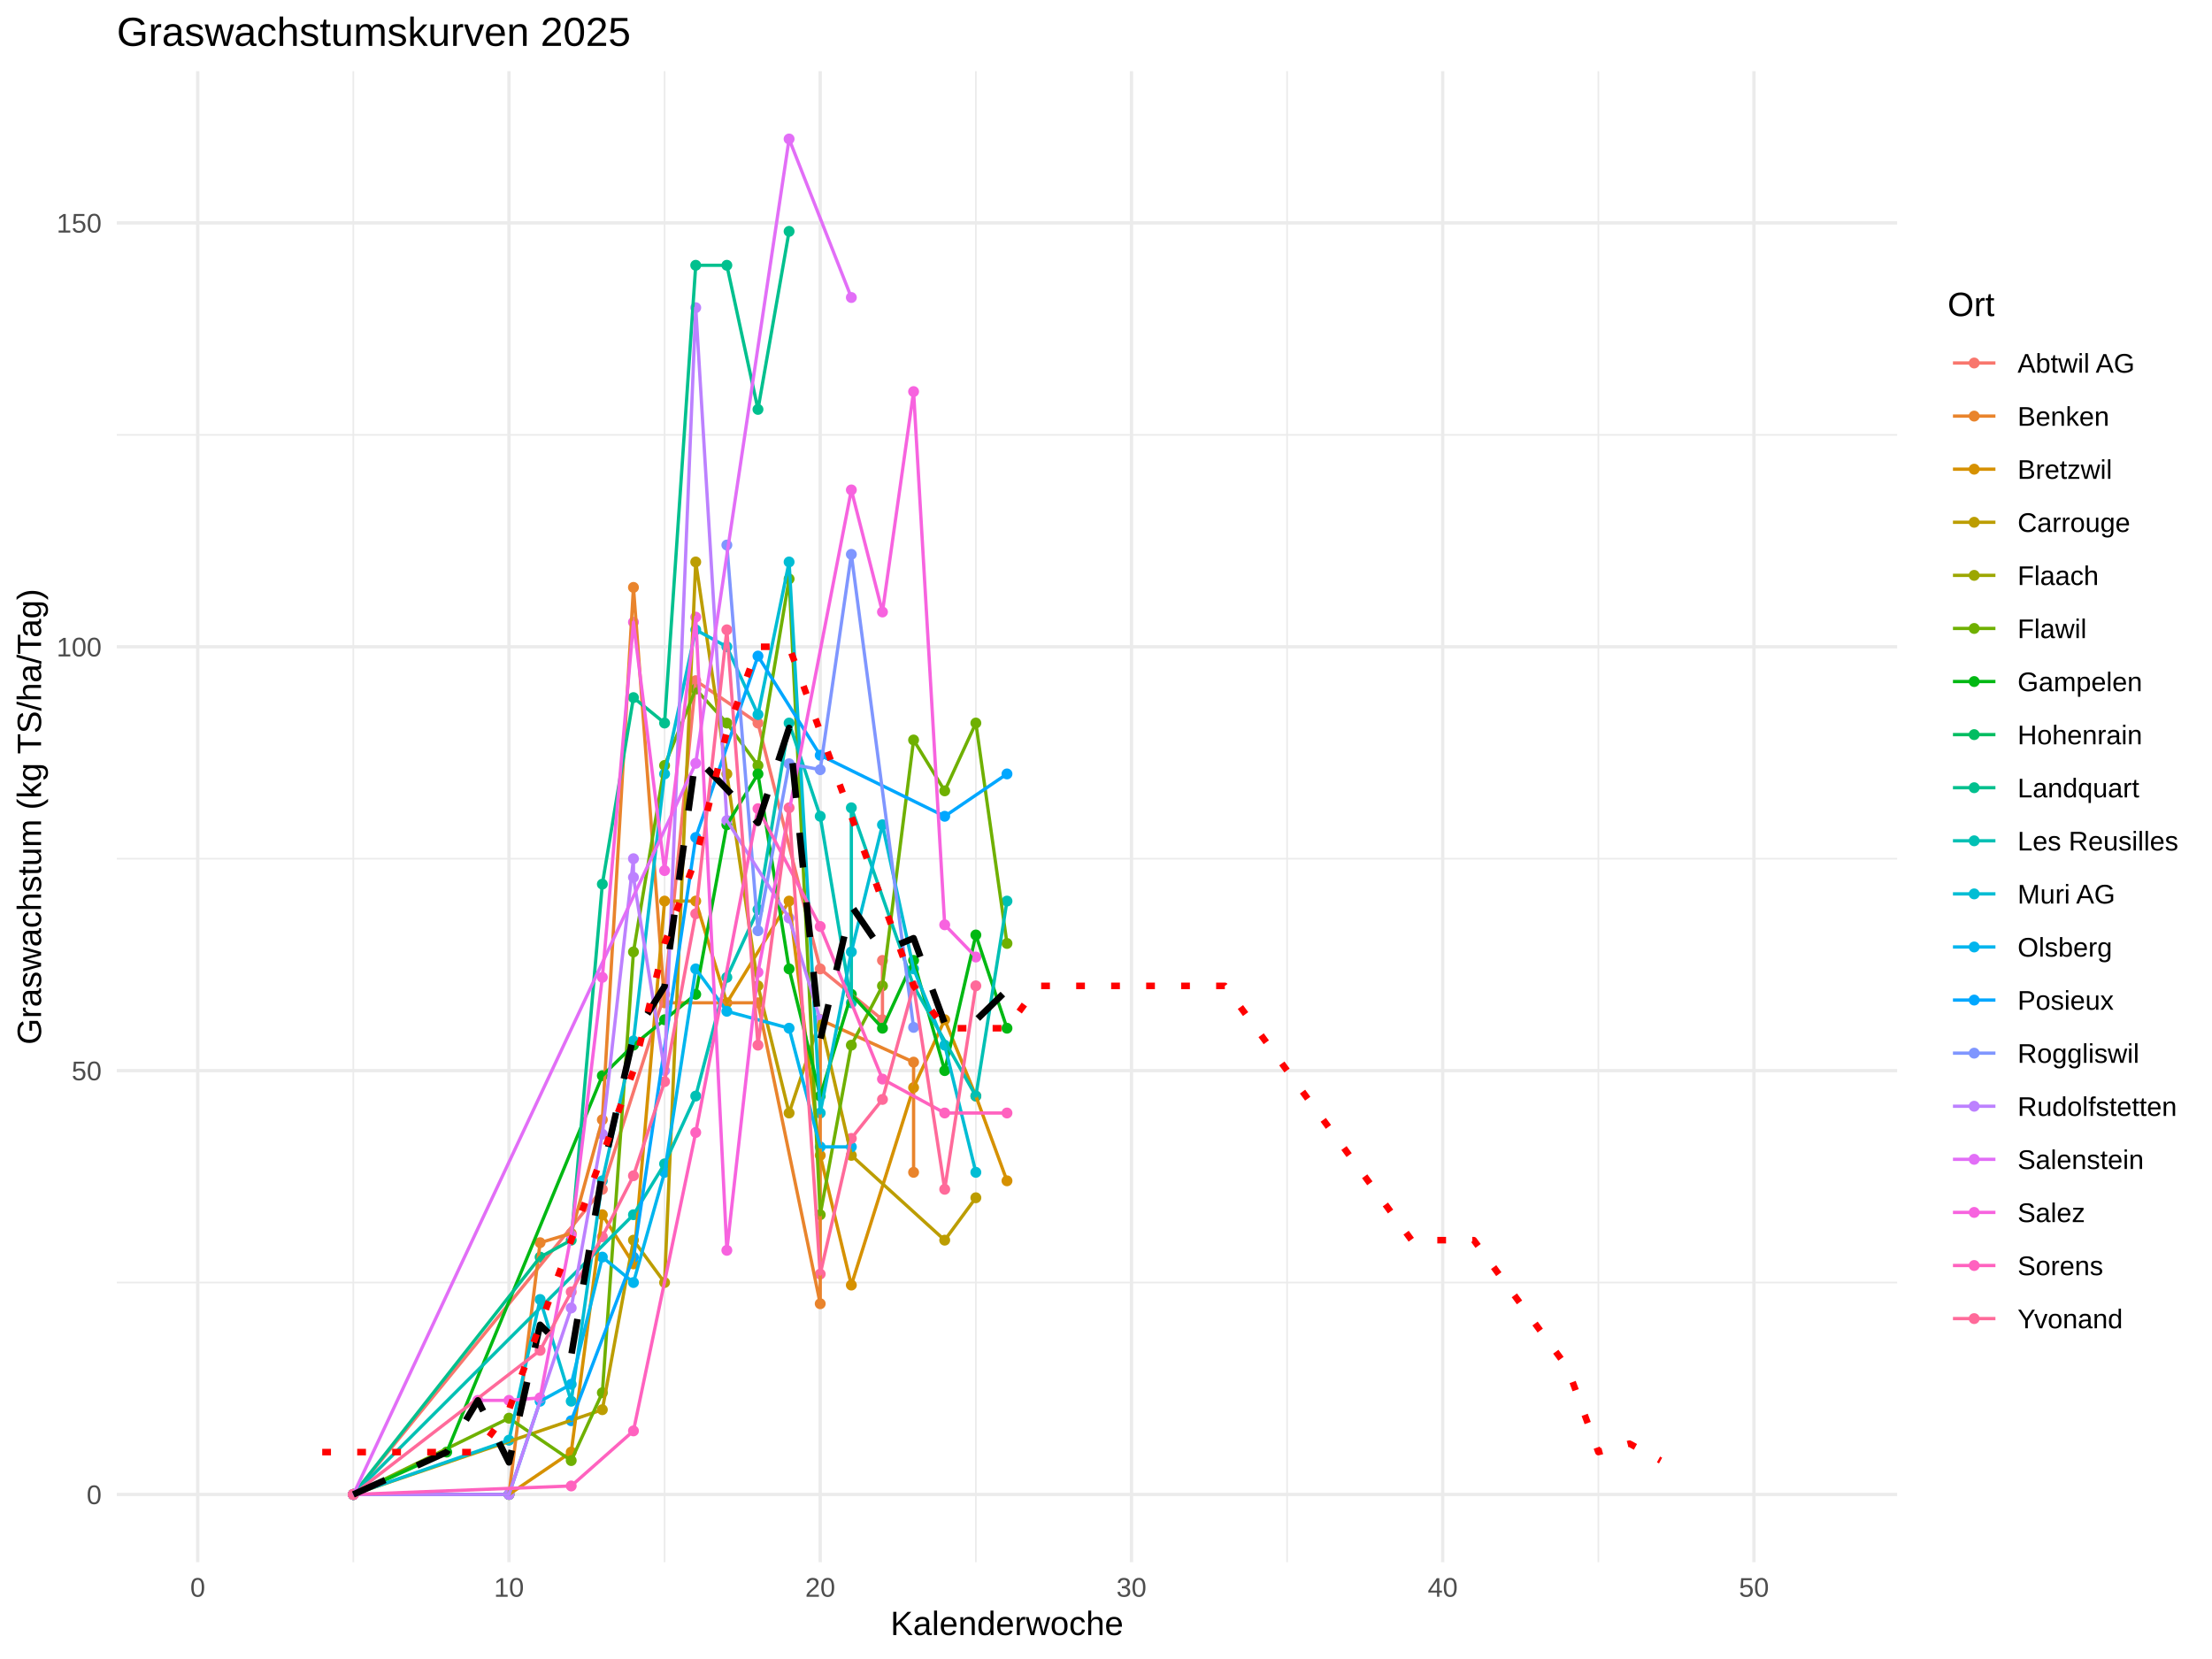
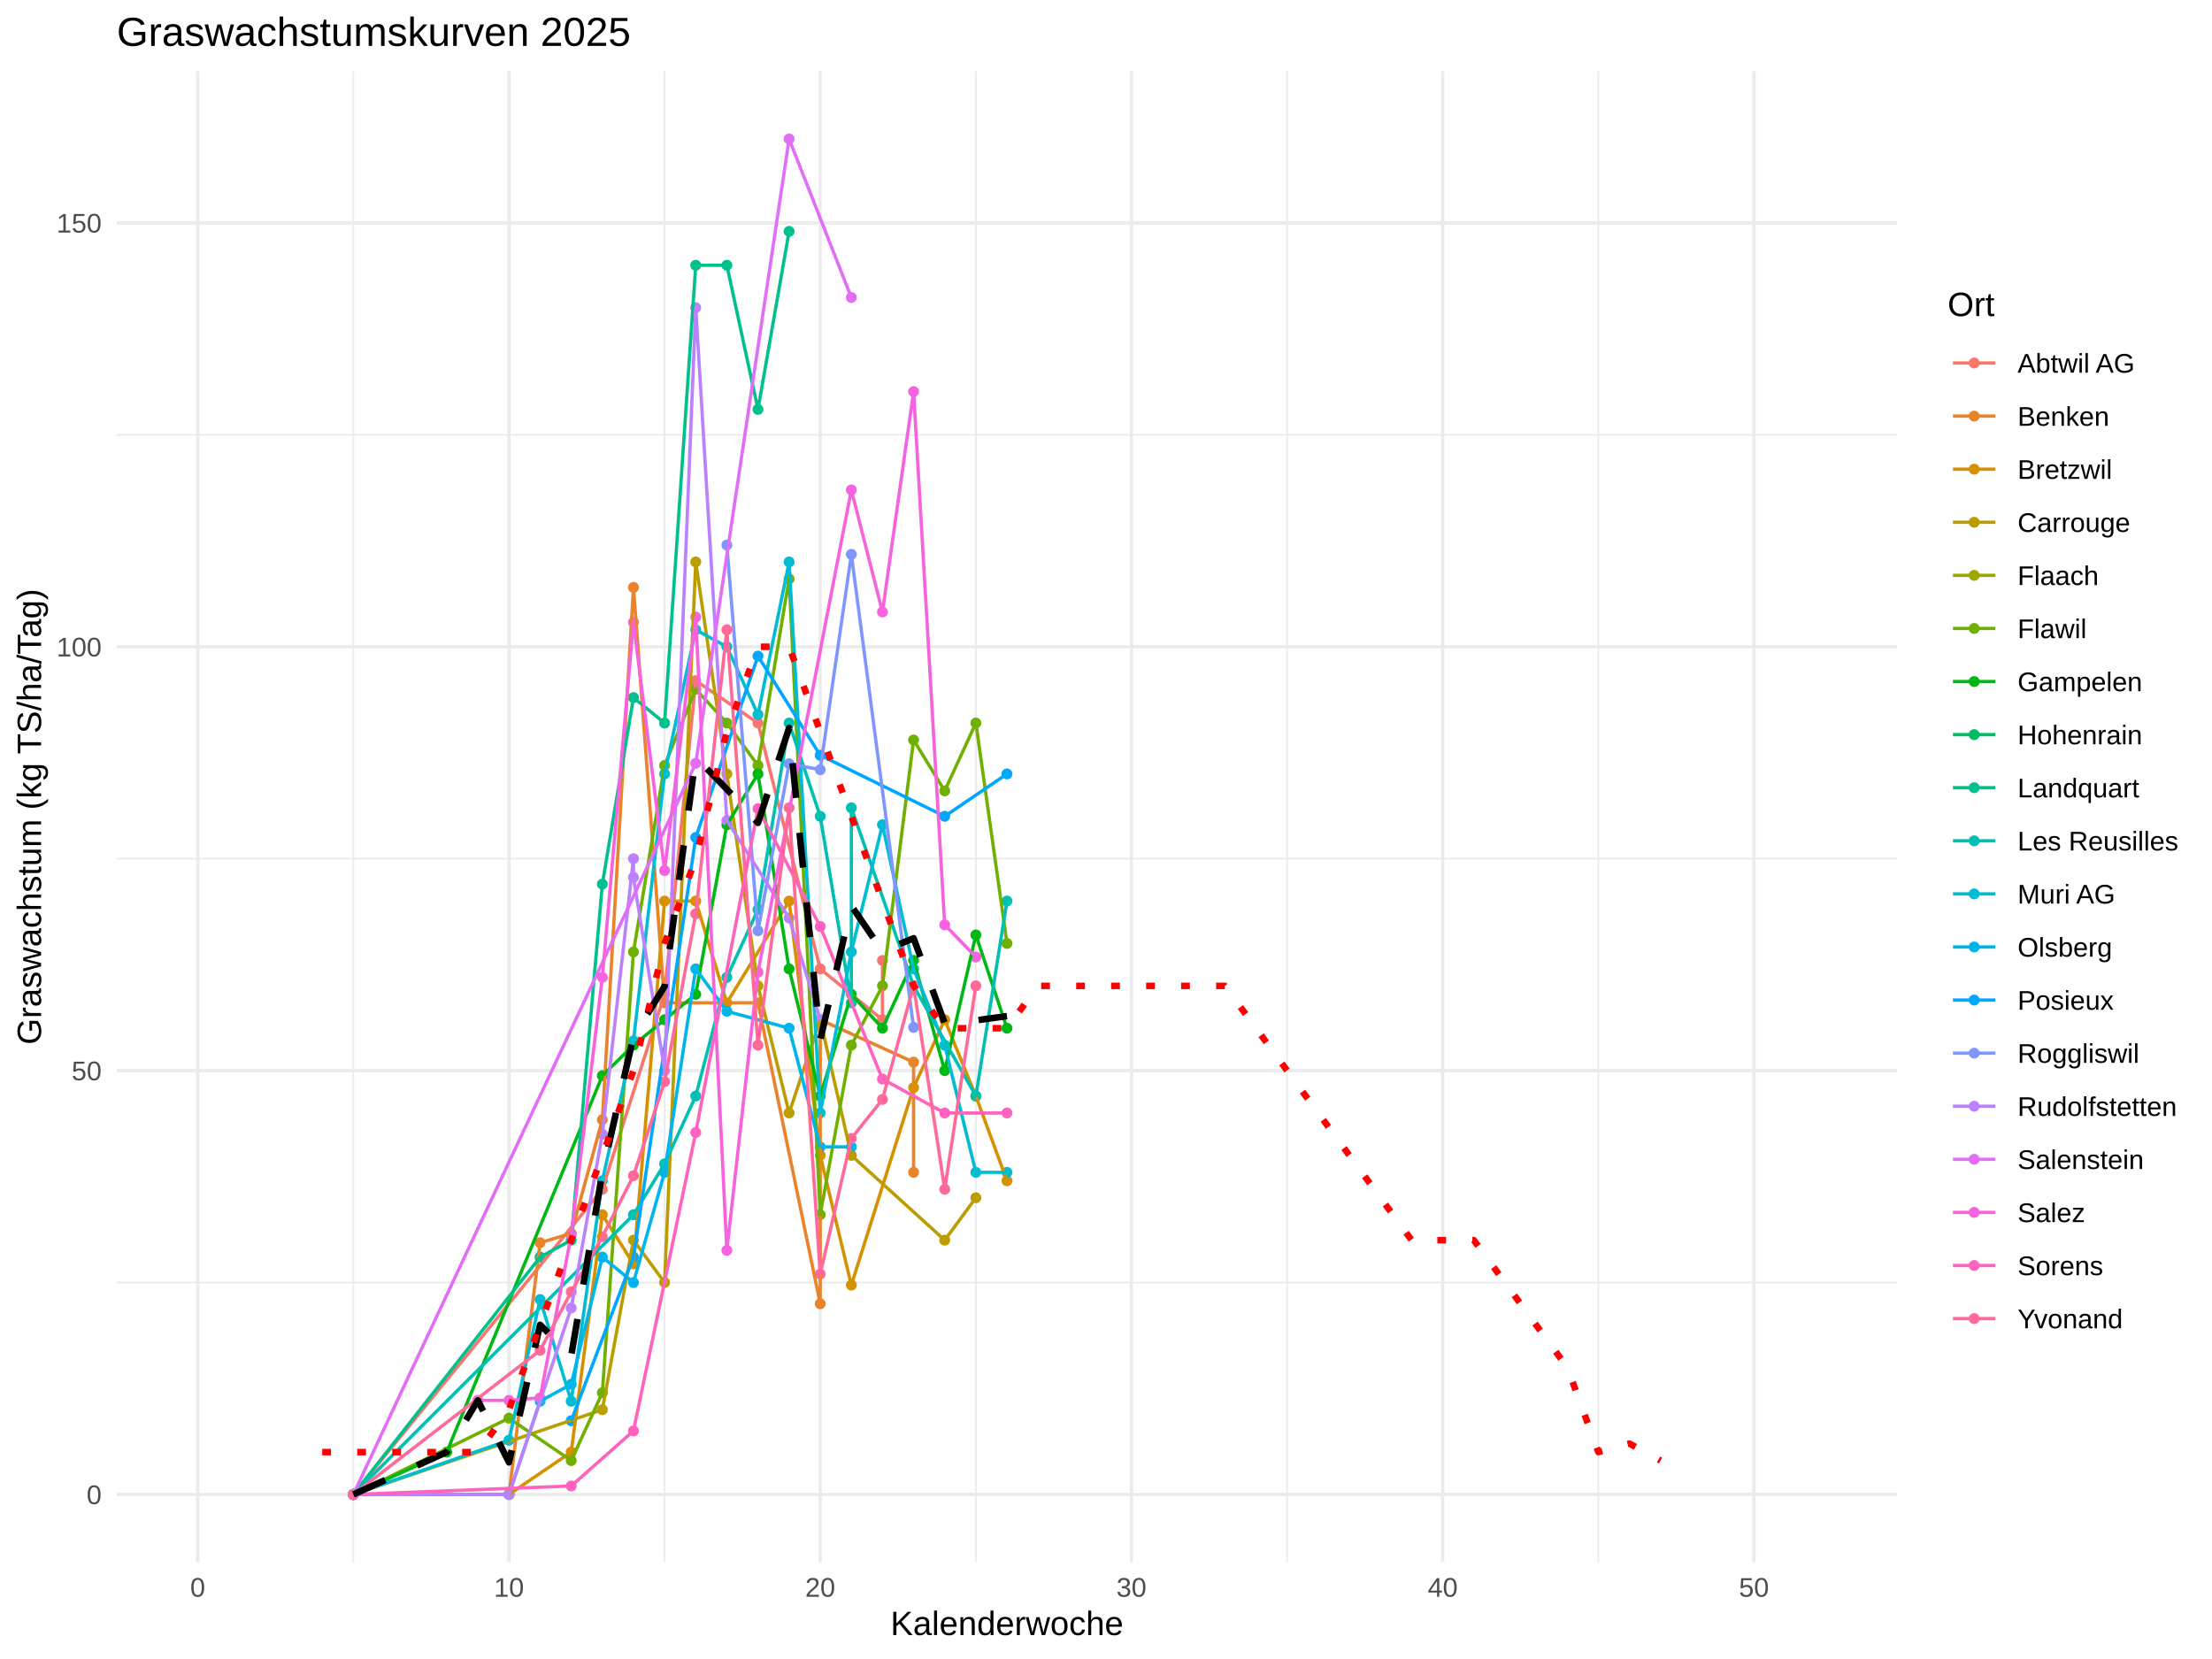
<svg xmlns="http://www.w3.org/2000/svg" width="720.00pt" height="540.00pt" viewBox="0 0 720.00 540.00">
  <g class="svglite">
    <defs>
      <style type="text/css">
    .svglite line, .svglite polyline, .svglite polygon, .svglite path, .svglite rect, .svglite circle {
      fill: none;
      stroke: #000000;
      stroke-linecap: round;
      stroke-linejoin: round;
      stroke-miterlimit: 10.00;
    }
    .svglite text {
      white-space: pre;
    }
    .svglite g.glyphgroup path {
      fill: inherit;
      stroke: none;
    }
  </style>
    </defs>
    <rect width="100%" height="100%" style="stroke: none; fill: none;" />
    <defs>
      <clipPath id="cpMC4wMHw3MjAuMDB8MC4wMHw1NDAuMDA=">
        <rect x="0.00" y="0.00" width="720.00" height="540.00" />
      </clipPath>
    </defs>
    <g clip-path="url(#cpMC4wMHw3MjAuMDB8MC4wMHw1NDAuMDA=)">
</g>
    <defs>
      <clipPath id="cpMzguMDJ8NjE3LjUyfDIzLjE4fDUwOC41MA==">
        <rect x="38.02" y="23.18" width="579.50" height="485.33" />
      </clipPath>
    </defs>
    <g clip-path="url(#cpMzguMDJ8NjE3LjUyfDIzLjE4fDUwOC41MA==)">
      <polyline points="38.02,417.46 617.52,417.46 " style="stroke-width: 0.53; stroke: #EBEBEB; stroke-linecap: butt;" />
      <polyline points="38.02,279.50 617.52,279.50 " style="stroke-width: 0.53; stroke: #EBEBEB; stroke-linecap: butt;" />
      <polyline points="38.02,141.54 617.52,141.54 " style="stroke-width: 0.53; stroke: #EBEBEB; stroke-linecap: butt;" />
      <polyline points="115.01,508.50 115.01,23.18 " style="stroke-width: 0.53; stroke: #EBEBEB; stroke-linecap: butt;" />
      <polyline points="216.32,508.50 216.32,23.18 " style="stroke-width: 0.53; stroke: #EBEBEB; stroke-linecap: butt;" />
      <polyline points="317.64,508.50 317.64,23.18 " style="stroke-width: 0.53; stroke: #EBEBEB; stroke-linecap: butt;" />
      <polyline points="418.95,508.50 418.95,23.18 " style="stroke-width: 0.53; stroke: #EBEBEB; stroke-linecap: butt;" />
      <polyline points="520.26,508.50 520.26,23.18 " style="stroke-width: 0.53; stroke: #EBEBEB; stroke-linecap: butt;" />
      <polyline points="38.02,486.44 617.52,486.44 " style="stroke-width: 1.07; stroke: #EBEBEB; stroke-linecap: butt;" />
      <polyline points="38.02,348.48 617.52,348.48 " style="stroke-width: 1.07; stroke: #EBEBEB; stroke-linecap: butt;" />
      <polyline points="38.02,210.52 617.52,210.52 " style="stroke-width: 1.07; stroke: #EBEBEB; stroke-linecap: butt;" />
      <polyline points="38.02,72.55 617.52,72.55 " style="stroke-width: 1.07; stroke: #EBEBEB; stroke-linecap: butt;" />
      <polyline points="64.36,508.50 64.36,23.18 " style="stroke-width: 1.07; stroke: #EBEBEB; stroke-linecap: butt;" />
      <polyline points="165.67,508.50 165.67,23.18 " style="stroke-width: 1.07; stroke: #EBEBEB; stroke-linecap: butt;" />
      <polyline points="266.98,508.50 266.98,23.18 " style="stroke-width: 1.07; stroke: #EBEBEB; stroke-linecap: butt;" />
      <polyline points="368.29,508.50 368.29,23.18 " style="stroke-width: 1.07; stroke: #EBEBEB; stroke-linecap: butt;" />
      <polyline points="469.60,508.50 469.60,23.18 " style="stroke-width: 1.07; stroke: #EBEBEB; stroke-linecap: butt;" />
      <polyline points="570.91,508.50 570.91,23.18 " style="stroke-width: 1.07; stroke: #EBEBEB; stroke-linecap: butt;" />
      <circle cx="115.01" cy="486.44" r="1.42" style="stroke-width: 0.71; stroke: #F8766D; fill: #F8766D;" />
      <circle cx="196.06" cy="387.11" r="1.42" style="stroke-width: 0.71; stroke: #F8766D; fill: #F8766D;" />
      <circle cx="216.32" cy="323.65" r="1.42" style="stroke-width: 0.71; stroke: #F8766D; fill: #F8766D;" />
      <circle cx="226.46" cy="221.55" r="1.42" style="stroke-width: 0.71; stroke: #F8766D; fill: #F8766D;" />
      <circle cx="246.72" cy="235.35" r="1.42" style="stroke-width: 0.71; stroke: #F8766D; fill: #F8766D;" />
      <circle cx="266.98" cy="315.37" r="1.42" style="stroke-width: 0.71; stroke: #F8766D; fill: #F8766D;" />
      <circle cx="287.24" cy="331.92" r="1.42" style="stroke-width: 0.71; stroke: #F8766D; fill: #F8766D;" />
      <circle cx="287.24" cy="312.61" r="1.42" style="stroke-width: 0.71; stroke: #F8766D; fill: #F8766D;" />
      <circle cx="115.01" cy="486.44" r="1.42" style="stroke-width: 0.71; stroke: #E9842C; fill: #E9842C;" />
      <circle cx="165.67" cy="486.44" r="1.42" style="stroke-width: 0.71; stroke: #E9842C; fill: #E9842C;" />
      <circle cx="175.80" cy="404.49" r="1.42" style="stroke-width: 0.71; stroke: #E9842C; fill: #E9842C;" />
      <circle cx="185.93" cy="401.46" r="1.42" style="stroke-width: 0.71; stroke: #E9842C; fill: #E9842C;" />
      <circle cx="196.06" cy="364.48" r="1.42" style="stroke-width: 0.71; stroke: #E9842C; fill: #E9842C;" />
      <circle cx="206.19" cy="191.20" r="1.42" style="stroke-width: 0.71; stroke: #E9842C; fill: #E9842C;" />
      <circle cx="216.32" cy="326.41" r="1.42" style="stroke-width: 0.71; stroke: #E9842C; fill: #E9842C;" />
      <circle cx="246.72" cy="326.41" r="1.42" style="stroke-width: 0.71; stroke: #E9842C; fill: #E9842C;" />
      <circle cx="266.98" cy="424.36" r="1.42" style="stroke-width: 0.71; stroke: #E9842C; fill: #E9842C;" />
      <circle cx="266.98" cy="331.92" r="1.42" style="stroke-width: 0.71; stroke: #E9842C; fill: #E9842C;" />
      <circle cx="297.37" cy="345.72" r="1.42" style="stroke-width: 0.71; stroke: #E9842C; fill: #E9842C;" />
      <circle cx="297.37" cy="381.59" r="1.42" style="stroke-width: 0.71; stroke: #E9842C; fill: #E9842C;" />
      <circle cx="115.01" cy="486.44" r="1.42" style="stroke-width: 0.71; stroke: #D69100; fill: #D69100;" />
      <circle cx="165.67" cy="486.44" r="1.42" style="stroke-width: 0.71; stroke: #D69100; fill: #D69100;" />
      <circle cx="185.93" cy="472.65" r="1.42" style="stroke-width: 0.71; stroke: #D69100; fill: #D69100;" />
      <circle cx="196.06" cy="395.39" r="1.42" style="stroke-width: 0.71; stroke: #D69100; fill: #D69100;" />
      <circle cx="206.19" cy="411.39" r="1.42" style="stroke-width: 0.71; stroke: #D69100; fill: #D69100;" />
      <circle cx="216.32" cy="293.30" r="1.42" style="stroke-width: 0.71; stroke: #D69100; fill: #D69100;" />
      <circle cx="226.46" cy="293.30" r="1.42" style="stroke-width: 0.71; stroke: #D69100; fill: #D69100;" />
      <circle cx="236.59" cy="326.41" r="1.42" style="stroke-width: 0.71; stroke: #D69100; fill: #D69100;" />
      <circle cx="256.85" cy="293.30" r="1.42" style="stroke-width: 0.71; stroke: #D69100; fill: #D69100;" />
      <circle cx="266.98" cy="376.07" r="1.42" style="stroke-width: 0.71; stroke: #D69100; fill: #D69100;" />
      <circle cx="277.11" cy="418.29" r="1.42" style="stroke-width: 0.71; stroke: #D69100; fill: #D69100;" />
      <circle cx="297.37" cy="354.00" r="1.42" style="stroke-width: 0.71; stroke: #D69100; fill: #D69100;" />
      <circle cx="307.50" cy="331.92" r="1.42" style="stroke-width: 0.71; stroke: #D69100; fill: #D69100;" />
      <circle cx="317.64" cy="356.76" r="1.42" style="stroke-width: 0.71; stroke: #D69100; fill: #D69100;" />
      <circle cx="327.77" cy="384.35" r="1.42" style="stroke-width: 0.71; stroke: #D69100; fill: #D69100;" />
      <circle cx="115.01" cy="486.44" r="1.42" style="stroke-width: 0.71; stroke: #BC9D00; fill: #BC9D00;" />
      <circle cx="196.06" cy="458.85" r="1.42" style="stroke-width: 0.71; stroke: #BC9D00; fill: #BC9D00;" />
      <circle cx="206.19" cy="403.67" r="1.42" style="stroke-width: 0.71; stroke: #BC9D00; fill: #BC9D00;" />
      <circle cx="216.32" cy="417.46" r="1.42" style="stroke-width: 0.71; stroke: #BC9D00; fill: #BC9D00;" />
      <circle cx="226.46" cy="182.92" r="1.42" style="stroke-width: 0.71; stroke: #BC9D00; fill: #BC9D00;" />
      <circle cx="236.59" cy="251.91" r="1.42" style="stroke-width: 0.71; stroke: #BC9D00; fill: #BC9D00;" />
      <circle cx="246.72" cy="320.89" r="1.42" style="stroke-width: 0.71; stroke: #BC9D00; fill: #BC9D00;" />
      <circle cx="256.85" cy="362.28" r="1.42" style="stroke-width: 0.71; stroke: #BC9D00; fill: #BC9D00;" />
      <circle cx="266.98" cy="331.92" r="1.42" style="stroke-width: 0.71; stroke: #BC9D00; fill: #BC9D00;" />
      <circle cx="277.11" cy="376.07" r="1.42" style="stroke-width: 0.71; stroke: #BC9D00; fill: #BC9D00;" />
      <circle cx="307.50" cy="403.67" r="1.42" style="stroke-width: 0.71; stroke: #BC9D00; fill: #BC9D00;" />
      <circle cx="317.64" cy="389.87" r="1.42" style="stroke-width: 0.71; stroke: #BC9D00; fill: #BC9D00;" />
      <circle cx="115.01" cy="486.44" r="1.42" style="stroke-width: 0.71; stroke: #9CA700; fill: #9CA700;" />
      <circle cx="115.01" cy="486.44" r="1.42" style="stroke-width: 0.71; stroke: #6FB000; fill: #6FB000;" />
      <circle cx="165.67" cy="461.61" r="1.42" style="stroke-width: 0.71; stroke: #6FB000; fill: #6FB000;" />
      <circle cx="185.93" cy="475.41" r="1.42" style="stroke-width: 0.71; stroke: #6FB000; fill: #6FB000;" />
      <circle cx="196.06" cy="453.33" r="1.42" style="stroke-width: 0.71; stroke: #6FB000; fill: #6FB000;" />
      <circle cx="206.19" cy="309.85" r="1.42" style="stroke-width: 0.71; stroke: #6FB000; fill: #6FB000;" />
      <circle cx="216.32" cy="249.15" r="1.42" style="stroke-width: 0.71; stroke: #6FB000; fill: #6FB000;" />
      <circle cx="226.46" cy="224.31" r="1.42" style="stroke-width: 0.71; stroke: #6FB000; fill: #6FB000;" />
      <circle cx="236.59" cy="235.35" r="1.42" style="stroke-width: 0.71; stroke: #6FB000; fill: #6FB000;" />
      <circle cx="246.72" cy="249.15" r="1.42" style="stroke-width: 0.71; stroke: #6FB000; fill: #6FB000;" />
      <circle cx="256.85" cy="188.44" r="1.42" style="stroke-width: 0.71; stroke: #6FB000; fill: #6FB000;" />
      <circle cx="266.98" cy="395.39" r="1.42" style="stroke-width: 0.71; stroke: #6FB000; fill: #6FB000;" />
      <circle cx="277.11" cy="340.20" r="1.42" style="stroke-width: 0.71; stroke: #6FB000; fill: #6FB000;" />
      <circle cx="287.24" cy="320.89" r="1.42" style="stroke-width: 0.71; stroke: #6FB000; fill: #6FB000;" />
      <circle cx="297.37" cy="240.87" r="1.42" style="stroke-width: 0.71; stroke: #6FB000; fill: #6FB000;" />
      <circle cx="307.50" cy="257.42" r="1.42" style="stroke-width: 0.71; stroke: #6FB000; fill: #6FB000;" />
      <circle cx="317.64" cy="235.35" r="1.42" style="stroke-width: 0.71; stroke: #6FB000; fill: #6FB000;" />
      <circle cx="327.77" cy="307.09" r="1.42" style="stroke-width: 0.71; stroke: #6FB000; fill: #6FB000;" />
      <circle cx="115.01" cy="486.44" r="1.42" style="stroke-width: 0.71; stroke: #00B813; fill: #00B813;" />
      <circle cx="145.41" cy="472.65" r="1.42" style="stroke-width: 0.71; stroke: #00B813; fill: #00B813;" />
      <circle cx="196.06" cy="350.14" r="1.42" style="stroke-width: 0.71; stroke: #00B813; fill: #00B813;" />
      <circle cx="206.19" cy="340.20" r="1.42" style="stroke-width: 0.71; stroke: #00B813; fill: #00B813;" />
      <circle cx="216.32" cy="331.92" r="1.42" style="stroke-width: 0.71; stroke: #00B813; fill: #00B813;" />
      <circle cx="226.46" cy="323.65" r="1.42" style="stroke-width: 0.71; stroke: #00B813; fill: #00B813;" />
      <circle cx="236.59" cy="268.46" r="1.42" style="stroke-width: 0.71; stroke: #00B813; fill: #00B813;" />
      <circle cx="246.72" cy="251.91" r="1.42" style="stroke-width: 0.71; stroke: #00B813; fill: #00B813;" />
      <circle cx="256.85" cy="315.37" r="1.42" style="stroke-width: 0.71; stroke: #00B813; fill: #00B813;" />
      <circle cx="266.98" cy="356.76" r="1.42" style="stroke-width: 0.71; stroke: #00B813; fill: #00B813;" />
      <circle cx="277.11" cy="323.65" r="1.42" style="stroke-width: 0.71; stroke: #00B813; fill: #00B813;" />
      <circle cx="287.24" cy="334.68" r="1.42" style="stroke-width: 0.71; stroke: #00B813; fill: #00B813;" />
      <circle cx="297.37" cy="312.61" r="1.42" style="stroke-width: 0.71; stroke: #00B813; fill: #00B813;" />
      <circle cx="307.50" cy="348.48" r="1.42" style="stroke-width: 0.71; stroke: #00B813; fill: #00B813;" />
      <circle cx="317.64" cy="304.33" r="1.42" style="stroke-width: 0.71; stroke: #00B813; fill: #00B813;" />
      <circle cx="327.77" cy="334.68" r="1.42" style="stroke-width: 0.71; stroke: #00B813; fill: #00B813;" />
      <circle cx="115.01" cy="486.44" r="1.42" style="stroke-width: 0.71; stroke: #00BD61; fill: #00BD61;" />
      <circle cx="115.01" cy="486.44" r="1.42" style="stroke-width: 0.71; stroke: #00C08E; fill: #00C08E;" />
      <circle cx="175.80" cy="409.18" r="1.42" style="stroke-width: 0.71; stroke: #00C08E; fill: #00C08E;" />
      <circle cx="185.93" cy="403.67" r="1.42" style="stroke-width: 0.71; stroke: #00C08E; fill: #00C08E;" />
      <circle cx="196.06" cy="287.78" r="1.42" style="stroke-width: 0.71; stroke: #00C08E; fill: #00C08E;" />
      <circle cx="206.19" cy="227.07" r="1.42" style="stroke-width: 0.71; stroke: #00C08E; fill: #00C08E;" />
      <circle cx="216.32" cy="235.35" r="1.42" style="stroke-width: 0.71; stroke: #00C08E; fill: #00C08E;" />
      <circle cx="226.46" cy="86.35" r="1.42" style="stroke-width: 0.71; stroke: #00C08E; fill: #00C08E;" />
      <circle cx="236.59" cy="86.35" r="1.42" style="stroke-width: 0.71; stroke: #00C08E; fill: #00C08E;" />
      <circle cx="246.72" cy="133.26" r="1.42" style="stroke-width: 0.71; stroke: #00C08E; fill: #00C08E;" />
      <circle cx="256.85" cy="75.31" r="1.42" style="stroke-width: 0.71; stroke: #00C08E; fill: #00C08E;" />
      <circle cx="115.01" cy="486.44" r="1.42" style="stroke-width: 0.71; stroke: #00C0B4; fill: #00C0B4;" />
      <circle cx="206.19" cy="395.39" r="1.42" style="stroke-width: 0.71; stroke: #00C0B4; fill: #00C0B4;" />
      <circle cx="216.32" cy="378.83" r="1.42" style="stroke-width: 0.71; stroke: #00C0B4; fill: #00C0B4;" />
      <circle cx="226.46" cy="356.76" r="1.42" style="stroke-width: 0.71; stroke: #00C0B4; fill: #00C0B4;" />
      <circle cx="236.59" cy="318.13" r="1.42" style="stroke-width: 0.71; stroke: #00C0B4; fill: #00C0B4;" />
      <circle cx="246.72" cy="296.05" r="1.42" style="stroke-width: 0.71; stroke: #00C0B4; fill: #00C0B4;" />
      <circle cx="256.85" cy="235.35" r="1.42" style="stroke-width: 0.71; stroke: #00C0B4; fill: #00C0B4;" />
      <circle cx="266.98" cy="265.70" r="1.42" style="stroke-width: 0.71; stroke: #00C0B4; fill: #00C0B4;" />
      <circle cx="277.11" cy="326.41" r="1.42" style="stroke-width: 0.71; stroke: #00C0B4; fill: #00C0B4;" />
      <circle cx="277.11" cy="262.94" r="1.42" style="stroke-width: 0.71; stroke: #00C0B4; fill: #00C0B4;" />
      <circle cx="297.37" cy="320.89" r="1.42" style="stroke-width: 0.71; stroke: #00C0B4; fill: #00C0B4;" />
      <circle cx="317.64" cy="356.76" r="1.42" style="stroke-width: 0.71; stroke: #00C0B4; fill: #00C0B4;" />
      <circle cx="327.77" cy="293.30" r="1.42" style="stroke-width: 0.71; stroke: #00C0B4; fill: #00C0B4;" />
      <circle cx="115.01" cy="486.44" r="1.42" style="stroke-width: 0.71; stroke: #00BDD4; fill: #00BDD4;" />
      <circle cx="165.67" cy="468.78" r="1.42" style="stroke-width: 0.71; stroke: #00BDD4; fill: #00BDD4;" />
      <circle cx="175.80" cy="422.98" r="1.42" style="stroke-width: 0.71; stroke: #00BDD4; fill: #00BDD4;" />
      <circle cx="185.93" cy="456.09" r="1.42" style="stroke-width: 0.71; stroke: #00BDD4; fill: #00BDD4;" />
      <circle cx="196.06" cy="384.35" r="1.42" style="stroke-width: 0.71; stroke: #00BDD4; fill: #00BDD4;" />
      <circle cx="206.19" cy="338.82" r="1.42" style="stroke-width: 0.71; stroke: #00BDD4; fill: #00BDD4;" />
      <circle cx="216.32" cy="251.91" r="1.42" style="stroke-width: 0.71; stroke: #00BDD4; fill: #00BDD4;" />
      <circle cx="226.46" cy="205.00" r="1.42" style="stroke-width: 0.71; stroke: #00BDD4; fill: #00BDD4;" />
      <circle cx="236.59" cy="210.52" r="1.42" style="stroke-width: 0.71; stroke: #00BDD4; fill: #00BDD4;" />
      <circle cx="246.72" cy="232.59" r="1.42" style="stroke-width: 0.71; stroke: #00BDD4; fill: #00BDD4;" />
      <circle cx="256.85" cy="182.92" r="1.42" style="stroke-width: 0.71; stroke: #00BDD4; fill: #00BDD4;" />
      <circle cx="266.98" cy="362.28" r="1.42" style="stroke-width: 0.71; stroke: #00BDD4; fill: #00BDD4;" />
      <circle cx="277.11" cy="309.85" r="1.42" style="stroke-width: 0.71; stroke: #00BDD4; fill: #00BDD4;" />
      <circle cx="287.24" cy="268.46" r="1.42" style="stroke-width: 0.71; stroke: #00BDD4; fill: #00BDD4;" />
      <circle cx="297.37" cy="315.37" r="1.42" style="stroke-width: 0.71; stroke: #00BDD4; fill: #00BDD4;" />
      <circle cx="307.50" cy="340.20" r="1.42" style="stroke-width: 0.71; stroke: #00BDD4; fill: #00BDD4;" />
      <circle cx="317.64" cy="381.59" r="1.42" style="stroke-width: 0.71; stroke: #00BDD4; fill: #00BDD4;" />
+       <circle cx="327.77" cy="381.59" r="1.42" style="stroke-width: 0.71; stroke: #00BDD4; fill: #00BDD4;" />
      <circle cx="115.01" cy="486.44" r="1.42" style="stroke-width: 0.71; stroke: #00B5EE; fill: #00B5EE;" />
      <circle cx="165.67" cy="486.44" r="1.42" style="stroke-width: 0.71; stroke: #00B5EE; fill: #00B5EE;" />
      <circle cx="175.80" cy="456.09" r="1.42" style="stroke-width: 0.71; stroke: #00B5EE; fill: #00B5EE;" />
      <circle cx="185.93" cy="450.57" r="1.42" style="stroke-width: 0.71; stroke: #00B5EE; fill: #00B5EE;" />
      <circle cx="196.06" cy="409.18" r="1.42" style="stroke-width: 0.71; stroke: #00B5EE; fill: #00B5EE;" />
      <circle cx="206.19" cy="417.46" r="1.42" style="stroke-width: 0.71; stroke: #00B5EE; fill: #00B5EE;" />
      <circle cx="216.32" cy="381.59" r="1.42" style="stroke-width: 0.71; stroke: #00B5EE; fill: #00B5EE;" />
      <circle cx="226.46" cy="315.37" r="1.42" style="stroke-width: 0.71; stroke: #00B5EE; fill: #00B5EE;" />
      <circle cx="236.59" cy="329.17" r="1.42" style="stroke-width: 0.71; stroke: #00B5EE; fill: #00B5EE;" />
      <circle cx="256.85" cy="334.68" r="1.42" style="stroke-width: 0.71; stroke: #00B5EE; fill: #00B5EE;" />
      <circle cx="266.98" cy="373.31" r="1.42" style="stroke-width: 0.71; stroke: #00B5EE; fill: #00B5EE;" />
      <circle cx="277.11" cy="373.31" r="1.42" style="stroke-width: 0.71; stroke: #00B5EE; fill: #00B5EE;" />
      <circle cx="185.93" cy="462.44" r="1.42" style="stroke-width: 0.71; stroke: #00A7FF; fill: #00A7FF;" />
      <circle cx="206.19" cy="409.18" r="1.42" style="stroke-width: 0.71; stroke: #00A7FF; fill: #00A7FF;" />
      <circle cx="226.46" cy="272.60" r="1.42" style="stroke-width: 0.71; stroke: #00A7FF; fill: #00A7FF;" />
      <circle cx="246.72" cy="213.55" r="1.42" style="stroke-width: 0.71; stroke: #00A7FF; fill: #00A7FF;" />
      <circle cx="266.98" cy="245.84" r="1.42" style="stroke-width: 0.71; stroke: #00A7FF; fill: #00A7FF;" />
      <circle cx="307.50" cy="265.70" r="1.42" style="stroke-width: 0.71; stroke: #00A7FF; fill: #00A7FF;" />
      <circle cx="327.77" cy="251.91" r="1.42" style="stroke-width: 0.71; stroke: #00A7FF; fill: #00A7FF;" />
      <circle cx="236.59" cy="177.41" r="1.42" style="stroke-width: 0.71; stroke: #7F96FF; fill: #7F96FF;" />
      <circle cx="246.72" cy="302.95" r="1.42" style="stroke-width: 0.71; stroke: #7F96FF; fill: #7F96FF;" />
      <circle cx="256.85" cy="248.60" r="1.42" style="stroke-width: 0.71; stroke: #7F96FF; fill: #7F96FF;" />
      <circle cx="266.98" cy="250.53" r="1.42" style="stroke-width: 0.71; stroke: #7F96FF; fill: #7F96FF;" />
      <circle cx="277.11" cy="180.44" r="1.42" style="stroke-width: 0.71; stroke: #7F96FF; fill: #7F96FF;" />
      <circle cx="297.37" cy="334.41" r="1.42" style="stroke-width: 0.71; stroke: #7F96FF; fill: #7F96FF;" />
      <circle cx="115.01" cy="486.44" r="1.42" style="stroke-width: 0.71; stroke: #BC81FF; fill: #BC81FF;" />
      <circle cx="165.67" cy="486.44" r="1.42" style="stroke-width: 0.71; stroke: #BC81FF; fill: #BC81FF;" />
      <circle cx="185.93" cy="425.74" r="1.42" style="stroke-width: 0.71; stroke: #BC81FF; fill: #BC81FF;" />
      <circle cx="196.06" cy="369.17" r="1.42" style="stroke-width: 0.71; stroke: #BC81FF; fill: #BC81FF;" />
      <circle cx="206.19" cy="279.50" r="1.42" style="stroke-width: 0.71; stroke: #BC81FF; fill: #BC81FF;" />
      <circle cx="206.19" cy="285.57" r="1.42" style="stroke-width: 0.71; stroke: #BC81FF; fill: #BC81FF;" />
      <circle cx="216.32" cy="348.48" r="1.42" style="stroke-width: 0.71; stroke: #BC81FF; fill: #BC81FF;" />
      <circle cx="226.46" cy="100.15" r="1.42" style="stroke-width: 0.71; stroke: #BC81FF; fill: #BC81FF;" />
      <circle cx="236.59" cy="267.08" r="1.42" style="stroke-width: 0.71; stroke: #BC81FF; fill: #BC81FF;" />
      <circle cx="256.85" cy="298.81" r="1.42" style="stroke-width: 0.71; stroke: #BC81FF; fill: #BC81FF;" />
      <circle cx="266.98" cy="331.92" r="1.42" style="stroke-width: 0.71; stroke: #BC81FF; fill: #BC81FF;" />
      <circle cx="115.01" cy="486.44" r="1.42" style="stroke-width: 0.71; stroke: #E26EF7; fill: #E26EF7;" />
      <circle cx="226.46" cy="248.46" r="1.42" style="stroke-width: 0.71; stroke: #E26EF7; fill: #E26EF7;" />
      <circle cx="256.85" cy="45.24" r="1.42" style="stroke-width: 0.71; stroke: #E26EF7; fill: #E26EF7;" />
      <circle cx="277.11" cy="96.84" r="1.42" style="stroke-width: 0.71; stroke: #E26EF7; fill: #E26EF7;" />
      <circle cx="155.54" cy="455.82" r="1.42" style="stroke-width: 0.71; stroke: #F763DF; fill: #F763DF;" />
      <circle cx="165.67" cy="455.82" r="1.42" style="stroke-width: 0.71; stroke: #F763DF; fill: #F763DF;" />
      <circle cx="175.80" cy="454.99" r="1.42" style="stroke-width: 0.71; stroke: #F763DF; fill: #F763DF;" />
      <circle cx="185.93" cy="402.01" r="1.42" style="stroke-width: 0.71; stroke: #F763DF; fill: #F763DF;" />
      <circle cx="196.06" cy="318.13" r="1.42" style="stroke-width: 0.71; stroke: #F763DF; fill: #F763DF;" />
      <circle cx="206.19" cy="202.52" r="1.42" style="stroke-width: 0.71; stroke: #F763DF; fill: #F763DF;" />
      <circle cx="216.32" cy="283.36" r="1.42" style="stroke-width: 0.71; stroke: #F763DF; fill: #F763DF;" />
      <circle cx="226.46" cy="200.86" r="1.42" style="stroke-width: 0.71; stroke: #F763DF; fill: #F763DF;" />
      <circle cx="236.59" cy="406.98" r="1.42" style="stroke-width: 0.71; stroke: #F763DF; fill: #F763DF;" />
      <circle cx="246.72" cy="316.47" r="1.42" style="stroke-width: 0.71; stroke: #F763DF; fill: #F763DF;" />
      <circle cx="277.11" cy="159.47" r="1.42" style="stroke-width: 0.71; stroke: #F763DF; fill: #F763DF;" />
      <circle cx="287.24" cy="199.20" r="1.42" style="stroke-width: 0.71; stroke: #F763DF; fill: #F763DF;" />
      <circle cx="297.37" cy="127.46" r="1.42" style="stroke-width: 0.71; stroke: #F763DF; fill: #F763DF;" />
      <circle cx="307.50" cy="301.02" r="1.42" style="stroke-width: 0.71; stroke: #F763DF; fill: #F763DF;" />
      <circle cx="317.64" cy="311.51" r="1.42" style="stroke-width: 0.71; stroke: #F763DF; fill: #F763DF;" />
      <circle cx="115.01" cy="486.44" r="1.42" style="stroke-width: 0.71; stroke: #FF62BF; fill: #FF62BF;" />
      <circle cx="115.01" cy="486.44" r="1.42" style="stroke-width: 0.71; stroke: #FF62BF; fill: #FF62BF;" />
      <circle cx="185.93" cy="483.68" r="1.42" style="stroke-width: 0.71; stroke: #FF62BF; fill: #FF62BF;" />
      <circle cx="206.19" cy="465.75" r="1.42" style="stroke-width: 0.71; stroke: #FF62BF; fill: #FF62BF;" />
      <circle cx="226.46" cy="368.62" r="1.42" style="stroke-width: 0.71; stroke: #FF62BF; fill: #FF62BF;" />
      <circle cx="246.72" cy="263.22" r="1.42" style="stroke-width: 0.71; stroke: #FF62BF; fill: #FF62BF;" />
      <circle cx="266.98" cy="301.57" r="1.42" style="stroke-width: 0.71; stroke: #FF62BF; fill: #FF62BF;" />
      <circle cx="287.24" cy="351.24" r="1.42" style="stroke-width: 0.71; stroke: #FF62BF; fill: #FF62BF;" />
      <circle cx="307.50" cy="362.28" r="1.42" style="stroke-width: 0.71; stroke: #FF62BF; fill: #FF62BF;" />
      <circle cx="327.77" cy="362.28" r="1.42" style="stroke-width: 0.71; stroke: #FF62BF; fill: #FF62BF;" />
      <circle cx="115.01" cy="486.44" r="1.42" style="stroke-width: 0.71; stroke: #FF6A9A; fill: #FF6A9A;" />
      <circle cx="175.80" cy="439.54" r="1.42" style="stroke-width: 0.71; stroke: #FF6A9A; fill: #FF6A9A;" />
      <circle cx="185.93" cy="420.50" r="1.42" style="stroke-width: 0.71; stroke: #FF6A9A; fill: #FF6A9A;" />
      <circle cx="196.06" cy="402.56" r="1.42" style="stroke-width: 0.71; stroke: #FF6A9A; fill: #FF6A9A;" />
      <circle cx="206.19" cy="382.70" r="1.42" style="stroke-width: 0.71; stroke: #FF6A9A; fill: #FF6A9A;" />
      <circle cx="216.32" cy="352.07" r="1.42" style="stroke-width: 0.71; stroke: #FF6A9A; fill: #FF6A9A;" />
      <circle cx="226.46" cy="297.43" r="1.42" style="stroke-width: 0.71; stroke: #FF6A9A; fill: #FF6A9A;" />
      <circle cx="236.59" cy="205.00" r="1.42" style="stroke-width: 0.71; stroke: #FF6A9A; fill: #FF6A9A;" />
      <circle cx="246.72" cy="340.20" r="1.42" style="stroke-width: 0.71; stroke: #FF6A9A; fill: #FF6A9A;" />
      <circle cx="256.85" cy="262.94" r="1.42" style="stroke-width: 0.71; stroke: #FF6A9A; fill: #FF6A9A;" />
      <circle cx="266.98" cy="414.70" r="1.42" style="stroke-width: 0.71; stroke: #FF6A9A; fill: #FF6A9A;" />
      <circle cx="277.11" cy="370.55" r="1.42" style="stroke-width: 0.71; stroke: #FF6A9A; fill: #FF6A9A;" />
      <circle cx="287.24" cy="357.86" r="1.42" style="stroke-width: 0.71; stroke: #FF6A9A; fill: #FF6A9A;" />
      <circle cx="297.37" cy="320.89" r="1.42" style="stroke-width: 0.71; stroke: #FF6A9A; fill: #FF6A9A;" />
      <circle cx="307.50" cy="387.11" r="1.42" style="stroke-width: 0.71; stroke: #FF6A9A; fill: #FF6A9A;" />
      <circle cx="317.64" cy="320.89" r="1.42" style="stroke-width: 0.71; stroke: #FF6A9A; fill: #FF6A9A;" />
      <polyline points="115.01,486.44 196.06,387.11 216.32,323.65 226.46,221.55 246.72,235.35 266.98,315.37 287.24,331.92 287.24,312.61 " style="stroke-width: 1.07; stroke: #F8766D; stroke-linecap: butt;" />
      <polyline points="115.01,486.44 165.67,486.44 175.80,404.49 185.93,401.46 196.06,364.48 206.19,191.20 216.32,326.41 246.72,326.41 266.98,424.36 266.98,331.92 297.37,345.72 297.37,381.59 " style="stroke-width: 1.07; stroke: #E9842C; stroke-linecap: butt;" />
      <polyline points="115.01,486.44 165.67,486.44 185.93,472.65 196.06,395.39 206.19,411.39 216.32,293.30 226.46,293.30 236.59,326.41 256.85,293.30 266.98,376.07 277.11,418.29 297.37,354.00 307.50,331.92 317.64,356.76 327.77,384.35 " style="stroke-width: 1.07; stroke: #D69100; stroke-linecap: butt;" />
      <polyline points="115.01,486.44 196.06,458.85 206.19,403.67 216.32,417.46 226.46,182.92 236.59,251.91 246.72,320.89 256.85,362.28 266.98,331.92 277.11,376.07 307.50,403.67 317.64,389.87 " style="stroke-width: 1.07; stroke: #BC9D00; stroke-linecap: butt;" />
      <polyline points="115.01,486.44 165.67,461.61 185.93,475.41 196.06,453.33 206.19,309.85 216.32,249.15 226.46,224.31 236.59,235.35 246.72,249.15 256.85,188.44 266.98,395.39 277.11,340.20 287.24,320.89 297.37,240.87 307.50,257.42 317.64,235.35 327.77,307.09 " style="stroke-width: 1.07; stroke: #6FB000; stroke-linecap: butt;" />
      <polyline points="115.01,486.44 145.41,472.65 196.06,350.14 206.19,340.20 216.32,331.92 226.46,323.65 236.59,268.46 246.72,251.91 256.85,315.37 266.98,356.76 277.11,323.65 287.24,334.68 297.37,312.61 307.50,348.48 317.64,304.33 327.77,334.68 " style="stroke-width: 1.07; stroke: #00B813; stroke-linecap: butt;" />
      <polyline points="115.01,486.44 175.80,409.18 185.93,403.67 196.06,287.78 206.19,227.07 216.32,235.35 226.46,86.35 236.59,86.35 246.72,133.26 256.85,75.31 " style="stroke-width: 1.07; stroke: #00C08E; stroke-linecap: butt;" />
      <polyline points="115.01,486.44 206.19,395.39 216.32,378.83 226.46,356.76 236.59,318.13 246.72,296.05 256.85,235.35 266.98,265.70 277.11,326.41 277.11,262.94 297.37,320.89 317.64,356.76 327.77,293.30 " style="stroke-width: 1.07; stroke: #00C0B4; stroke-linecap: butt;" />
-       <polyline points="115.01,486.44 165.67,468.78 175.80,422.98 185.93,456.09 196.06,384.35 206.19,338.82 216.32,251.91 226.46,205.00 236.59,210.52 246.72,232.59 256.85,182.92 266.98,362.28 277.11,309.85 287.24,268.46 297.37,315.37 307.50,340.20 317.64,381.59 " style="stroke-width: 1.07; stroke: #00BDD4; stroke-linecap: butt;" />
+       <polyline points="115.01,486.44 165.67,468.78 175.80,422.98 185.93,456.09 196.06,384.35 206.19,338.82 216.32,251.91 226.46,205.00 236.59,210.52 246.72,232.59 256.85,182.92 266.98,362.28 277.11,309.85 287.24,268.46 297.37,315.37 307.50,340.20 317.64,381.59 327.77,381.59 " style="stroke-width: 1.07; stroke: #00BDD4; stroke-linecap: butt;" />
      <polyline points="115.01,486.44 165.67,486.44 175.80,456.09 185.93,450.57 196.06,409.18 206.19,417.46 216.32,381.59 226.46,315.37 236.59,329.17 256.85,334.68 266.98,373.31 277.11,373.31 " style="stroke-width: 1.07; stroke: #00B5EE; stroke-linecap: butt;" />
      <polyline points="185.93,462.44 206.19,409.18 226.46,272.60 246.72,213.55 266.98,245.84 307.50,265.70 327.77,251.91 " style="stroke-width: 1.07; stroke: #00A7FF; stroke-linecap: butt;" />
      <polyline points="236.59,177.41 246.72,302.95 256.85,248.60 266.98,250.53 277.11,180.44 297.37,334.41 " style="stroke-width: 1.07; stroke: #7F96FF; stroke-linecap: butt;" />
      <polyline points="115.01,486.44 165.67,486.44 185.93,425.74 196.06,369.17 206.19,279.50 206.19,285.57 216.32,348.48 226.46,100.15 236.59,267.08 256.85,298.81 266.98,331.92 " style="stroke-width: 1.07; stroke: #BC81FF; stroke-linecap: butt;" />
      <polyline points="115.01,486.44 226.46,248.46 256.85,45.24 277.11,96.84 " style="stroke-width: 1.07; stroke: #E26EF7; stroke-linecap: butt;" />
      <polyline points="155.54,455.82 165.67,455.82 175.80,454.99 185.93,402.01 196.06,318.13 206.19,202.52 216.32,283.36 226.46,200.86 236.59,406.98 246.72,316.47 277.11,159.47 287.24,199.20 297.37,127.46 307.50,301.02 317.64,311.51 " style="stroke-width: 1.07; stroke: #F763DF; stroke-linecap: butt;" />
      <polyline points="115.01,486.44 115.01,486.44 185.93,483.68 206.19,465.75 226.46,368.62 246.72,263.22 266.98,301.57 287.24,351.24 307.50,362.28 327.77,362.28 " style="stroke-width: 1.07; stroke: #FF62BF; stroke-linecap: butt;" />
      <polyline points="115.01,486.44 175.80,439.54 185.93,420.50 196.06,402.56 206.19,382.70 216.32,352.07 226.46,297.43 236.59,205.00 246.72,340.20 256.85,262.94 266.98,414.70 277.11,370.55 287.24,357.86 297.37,320.89 307.50,387.11 317.64,320.89 " style="stroke-width: 1.07; stroke: #FF6A9A; stroke-linecap: butt;" />
-       <polyline points="115.01,486.44 145.41,472.65 155.54,455.82 165.67,476.00 175.80,431.21 185.93,441.29 196.06,381.71 206.19,337.35 216.32,321.04 226.46,246.49 236.59,256.90 246.72,267.85 256.85,236.94 266.98,338.51 277.11,294.84 287.24,309.61 297.37,305.38 307.50,333.09 317.64,332.13 327.77,322.27 " style="stroke-width: 2.13; stroke-dasharray: 11.38,11.38; stroke-linecap: butt;" />
+       <polyline points="115.01,486.44 145.41,472.65 155.54,455.82 165.67,476.00 175.80,431.21 185.93,441.29 196.06,381.71 206.19,337.35 216.32,321.04 226.46,246.49 236.59,256.90 246.72,267.85 256.85,236.94 266.98,338.51 277.11,294.84 287.24,309.61 297.37,305.38 307.50,333.09 317.64,332.13 327.77,330.74 " style="stroke-width: 2.13; stroke-dasharray: 11.38,11.38; stroke-linecap: butt;" />
      <polyline points="104.88,472.65 115.01,472.65 125.14,472.65 135.28,472.65 145.41,472.65 155.54,472.65 165.67,458.85 175.80,431.26 185.93,403.67 196.06,376.07 206.19,348.48 216.32,307.09 226.46,279.50 236.59,238.11 246.72,210.52 256.85,210.52 266.98,238.11 277.11,265.70 287.24,293.30 297.37,320.89 307.50,334.68 317.64,334.68 327.77,334.68 337.90,320.89 348.03,320.89 358.16,320.89 368.29,320.89 378.42,320.89 388.55,320.89 398.68,320.89 408.82,334.68 418.95,348.48 429.08,362.28 439.21,376.07 449.34,389.87 459.47,403.67 469.60,403.67 479.73,403.67 489.86,417.46 499.99,431.26 510.13,445.05 520.26,472.65 530.39,469.89 540.52,475.41 " style="stroke-width: 2.13; stroke: #FF0000; stroke-dasharray: 2.85,8.54; stroke-linecap: butt;" />
    </g>
    <g clip-path="url(#cpMC4wMHw3MjAuMDB8MC4wMHw1NDAuMDA=)">
      <text x="33.09" y="489.59" text-anchor="end" style="font-size: 8.80px;fill: #4D4D4D; font-family: &quot;Arial&quot;;" textLength="4.89px" lengthAdjust="spacingAndGlyphs">0</text>
      <text x="33.09" y="351.63" text-anchor="end" style="font-size: 8.80px;fill: #4D4D4D; font-family: &quot;Arial&quot;;" textLength="9.78px" lengthAdjust="spacingAndGlyphs">50</text>
      <text x="33.09" y="213.67" text-anchor="end" style="font-size: 8.80px;fill: #4D4D4D; font-family: &quot;Arial&quot;;" textLength="14.67px" lengthAdjust="spacingAndGlyphs">100</text>
      <text x="33.09" y="75.70" text-anchor="end" style="font-size: 8.80px;fill: #4D4D4D; font-family: &quot;Arial&quot;;" textLength="14.67px" lengthAdjust="spacingAndGlyphs">150</text>
      <text x="64.36" y="519.74" text-anchor="middle" style="font-size: 8.80px;fill: #4D4D4D; font-family: &quot;Arial&quot;;" textLength="4.89px" lengthAdjust="spacingAndGlyphs">0</text>
      <text x="165.67" y="519.74" text-anchor="middle" style="font-size: 8.80px;fill: #4D4D4D; font-family: &quot;Arial&quot;;" textLength="9.78px" lengthAdjust="spacingAndGlyphs">10</text>
      <text x="266.98" y="519.74" text-anchor="middle" style="font-size: 8.80px;fill: #4D4D4D; font-family: &quot;Arial&quot;;" textLength="9.78px" lengthAdjust="spacingAndGlyphs">20</text>
      <text x="368.29" y="519.74" text-anchor="middle" style="font-size: 8.80px;fill: #4D4D4D; font-family: &quot;Arial&quot;;" textLength="9.78px" lengthAdjust="spacingAndGlyphs">30</text>
      <text x="469.60" y="519.74" text-anchor="middle" style="font-size: 8.80px;fill: #4D4D4D; font-family: &quot;Arial&quot;;" textLength="9.78px" lengthAdjust="spacingAndGlyphs">40</text>
      <text x="570.91" y="519.74" text-anchor="middle" style="font-size: 8.80px;fill: #4D4D4D; font-family: &quot;Arial&quot;;" textLength="9.78px" lengthAdjust="spacingAndGlyphs">50</text>
      <text x="327.77" y="532.20" text-anchor="middle" style="font-size: 11.00px; font-family: &quot;Arial&quot;;" textLength="75.88px" lengthAdjust="spacingAndGlyphs">Kalenderwoche</text>
      <text transform="translate(13.36,265.84) rotate(-90)" text-anchor="middle" style="font-size: 11.00px; font-family: &quot;Arial&quot;;" textLength="148.42px" lengthAdjust="spacingAndGlyphs">Graswachstum (kg TS/ha/Tag)</text>
      <text x="633.95" y="102.88" style="font-size: 11.00px; font-family: &quot;Arial&quot;;" textLength="15.28px" lengthAdjust="spacingAndGlyphs">Ort</text>
      <circle cx="642.59" cy="118.16" r="1.42" style="stroke-width: 0.71; stroke: #F8766D; fill: #F8766D;" />
      <line x1="635.68" y1="118.16" x2="649.51" y2="118.16" style="stroke-width: 1.07; stroke: #F8766D; stroke-linecap: butt;" />
      <circle cx="642.59" cy="135.44" r="1.42" style="stroke-width: 0.71; stroke: #E9842C; fill: #E9842C;" />
      <line x1="635.68" y1="135.44" x2="649.51" y2="135.44" style="stroke-width: 1.07; stroke: #E9842C; stroke-linecap: butt;" />
      <circle cx="642.59" cy="152.72" r="1.42" style="stroke-width: 0.71; stroke: #D69100; fill: #D69100;" />
      <line x1="635.68" y1="152.72" x2="649.51" y2="152.72" style="stroke-width: 1.07; stroke: #D69100; stroke-linecap: butt;" />
      <circle cx="642.59" cy="170.00" r="1.42" style="stroke-width: 0.71; stroke: #BC9D00; fill: #BC9D00;" />
      <line x1="635.68" y1="170.00" x2="649.51" y2="170.00" style="stroke-width: 1.07; stroke: #BC9D00; stroke-linecap: butt;" />
      <circle cx="642.59" cy="187.28" r="1.42" style="stroke-width: 0.71; stroke: #9CA700; fill: #9CA700;" />
      <line x1="635.68" y1="187.28" x2="649.51" y2="187.28" style="stroke-width: 1.07; stroke: #9CA700; stroke-linecap: butt;" />
      <circle cx="642.59" cy="204.56" r="1.42" style="stroke-width: 0.71; stroke: #6FB000; fill: #6FB000;" />
      <line x1="635.68" y1="204.56" x2="649.51" y2="204.56" style="stroke-width: 1.07; stroke: #6FB000; stroke-linecap: butt;" />
      <circle cx="642.59" cy="221.84" r="1.42" style="stroke-width: 0.71; stroke: #00B813; fill: #00B813;" />
      <line x1="635.68" y1="221.84" x2="649.51" y2="221.84" style="stroke-width: 1.07; stroke: #00B813; stroke-linecap: butt;" />
      <circle cx="642.59" cy="239.12" r="1.42" style="stroke-width: 0.71; stroke: #00BD61; fill: #00BD61;" />
      <line x1="635.68" y1="239.12" x2="649.51" y2="239.12" style="stroke-width: 1.07; stroke: #00BD61; stroke-linecap: butt;" />
      <circle cx="642.59" cy="256.40" r="1.42" style="stroke-width: 0.71; stroke: #00C08E; fill: #00C08E;" />
      <line x1="635.68" y1="256.40" x2="649.51" y2="256.40" style="stroke-width: 1.07; stroke: #00C08E; stroke-linecap: butt;" />
      <circle cx="642.59" cy="273.68" r="1.42" style="stroke-width: 0.71; stroke: #00C0B4; fill: #00C0B4;" />
      <line x1="635.68" y1="273.68" x2="649.51" y2="273.68" style="stroke-width: 1.07; stroke: #00C0B4; stroke-linecap: butt;" />
      <circle cx="642.59" cy="290.96" r="1.42" style="stroke-width: 0.71; stroke: #00BDD4; fill: #00BDD4;" />
      <line x1="635.68" y1="290.96" x2="649.51" y2="290.96" style="stroke-width: 1.07; stroke: #00BDD4; stroke-linecap: butt;" />
      <circle cx="642.59" cy="308.24" r="1.42" style="stroke-width: 0.71; stroke: #00B5EE; fill: #00B5EE;" />
      <line x1="635.68" y1="308.24" x2="649.51" y2="308.24" style="stroke-width: 1.07; stroke: #00B5EE; stroke-linecap: butt;" />
      <circle cx="642.59" cy="325.52" r="1.42" style="stroke-width: 0.71; stroke: #00A7FF; fill: #00A7FF;" />
      <line x1="635.68" y1="325.52" x2="649.51" y2="325.52" style="stroke-width: 1.07; stroke: #00A7FF; stroke-linecap: butt;" />
      <circle cx="642.59" cy="342.80" r="1.42" style="stroke-width: 0.71; stroke: #7F96FF; fill: #7F96FF;" />
      <line x1="635.68" y1="342.80" x2="649.51" y2="342.80" style="stroke-width: 1.07; stroke: #7F96FF; stroke-linecap: butt;" />
      <circle cx="642.59" cy="360.08" r="1.42" style="stroke-width: 0.71; stroke: #BC81FF; fill: #BC81FF;" />
      <line x1="635.68" y1="360.08" x2="649.51" y2="360.08" style="stroke-width: 1.07; stroke: #BC81FF; stroke-linecap: butt;" />
      <circle cx="642.59" cy="377.36" r="1.42" style="stroke-width: 0.71; stroke: #E26EF7; fill: #E26EF7;" />
      <line x1="635.68" y1="377.36" x2="649.51" y2="377.36" style="stroke-width: 1.07; stroke: #E26EF7; stroke-linecap: butt;" />
      <circle cx="642.59" cy="394.64" r="1.42" style="stroke-width: 0.71; stroke: #F763DF; fill: #F763DF;" />
      <line x1="635.68" y1="394.64" x2="649.51" y2="394.64" style="stroke-width: 1.07; stroke: #F763DF; stroke-linecap: butt;" />
      <circle cx="642.59" cy="411.92" r="1.42" style="stroke-width: 0.71; stroke: #FF62BF; fill: #FF62BF;" />
      <line x1="635.68" y1="411.92" x2="649.51" y2="411.92" style="stroke-width: 1.07; stroke: #FF62BF; stroke-linecap: butt;" />
      <circle cx="642.59" cy="429.20" r="1.42" style="stroke-width: 0.71; stroke: #FF6A9A; fill: #FF6A9A;" />
      <line x1="635.68" y1="429.20" x2="649.51" y2="429.20" style="stroke-width: 1.07; stroke: #FF6A9A; stroke-linecap: butt;" />
      <text x="656.71" y="121.31" style="font-size: 8.80px; font-family: &quot;Arial&quot;;" textLength="38.14px" lengthAdjust="spacingAndGlyphs">Abtwil AG</text>
      <text x="656.71" y="138.59" style="font-size: 8.80px; font-family: &quot;Arial&quot;;" textLength="29.84px" lengthAdjust="spacingAndGlyphs">Benken</text>
      <text x="656.71" y="155.87" style="font-size: 8.80px; font-family: &quot;Arial&quot;;" textLength="30.80px" lengthAdjust="spacingAndGlyphs">Bretzwil</text>
      <text x="656.71" y="173.15" style="font-size: 8.80px; font-family: &quot;Arial&quot;;" textLength="36.66px" lengthAdjust="spacingAndGlyphs">Carrouge</text>
      <text x="656.71" y="190.43" style="font-size: 8.80px; font-family: &quot;Arial&quot;;" textLength="26.41px" lengthAdjust="spacingAndGlyphs">Flaach</text>
      <text x="656.71" y="207.71" style="font-size: 8.80px; font-family: &quot;Arial&quot;;" textLength="22.48px" lengthAdjust="spacingAndGlyphs">Flawil</text>
      <text x="656.71" y="224.99" style="font-size: 8.80px; font-family: &quot;Arial&quot;;" textLength="40.58px" lengthAdjust="spacingAndGlyphs">Gampelen</text>
      <text x="656.71" y="242.27" style="font-size: 8.80px; font-family: &quot;Arial&quot;;" textLength="40.58px" lengthAdjust="spacingAndGlyphs">Hohenrain</text>
      <text x="656.71" y="259.55" style="font-size: 8.80px; font-family: &quot;Arial&quot;;" textLength="39.59px" lengthAdjust="spacingAndGlyphs">Landquart</text>
      <text x="656.71" y="276.83" style="font-size: 8.80px; font-family: &quot;Arial&quot;;" textLength="52.33px" lengthAdjust="spacingAndGlyphs">Les Reusilles</text>
      <text x="656.71" y="294.11" style="font-size: 8.80px; font-family: &quot;Arial&quot;;" textLength="31.77px" lengthAdjust="spacingAndGlyphs">Muri AG</text>
      <text x="656.71" y="311.39" style="font-size: 8.80px; font-family: &quot;Arial&quot;;" textLength="30.80px" lengthAdjust="spacingAndGlyphs">Olsberg</text>
      <text x="656.71" y="328.67" style="font-size: 8.80px; font-family: &quot;Arial&quot;;" textLength="31.31px" lengthAdjust="spacingAndGlyphs">Posieux</text>
      <text x="656.71" y="345.95" style="font-size: 8.80px; font-family: &quot;Arial&quot;;" textLength="39.61px" lengthAdjust="spacingAndGlyphs">Roggliswil</text>
      <text x="656.71" y="363.23" style="font-size: 8.80px; font-family: &quot;Arial&quot;;" textLength="51.81px" lengthAdjust="spacingAndGlyphs">Rudolfstetten</text>
      <text x="656.71" y="380.51" style="font-size: 8.80px; font-family: &quot;Arial&quot;;" textLength="41.08px" lengthAdjust="spacingAndGlyphs">Salenstein</text>
      <text x="656.71" y="397.79" style="font-size: 8.80px; font-family: &quot;Arial&quot;;" textLength="22.02px" lengthAdjust="spacingAndGlyphs">Salez</text>
      <text x="656.71" y="415.07" style="font-size: 8.80px; font-family: &quot;Arial&quot;;" textLength="27.88px" lengthAdjust="spacingAndGlyphs">Sorens</text>
      <text x="656.71" y="432.35" style="font-size: 8.80px; font-family: &quot;Arial&quot;;" textLength="34.25px" lengthAdjust="spacingAndGlyphs">Yvonand</text>
      <text x="38.02" y="14.93" style="font-size: 13.20px; font-family: &quot;Arial&quot;;" textLength="167.03px" lengthAdjust="spacingAndGlyphs">Graswachstumskurven 2025</text>
    </g>
  </g>
</svg>
